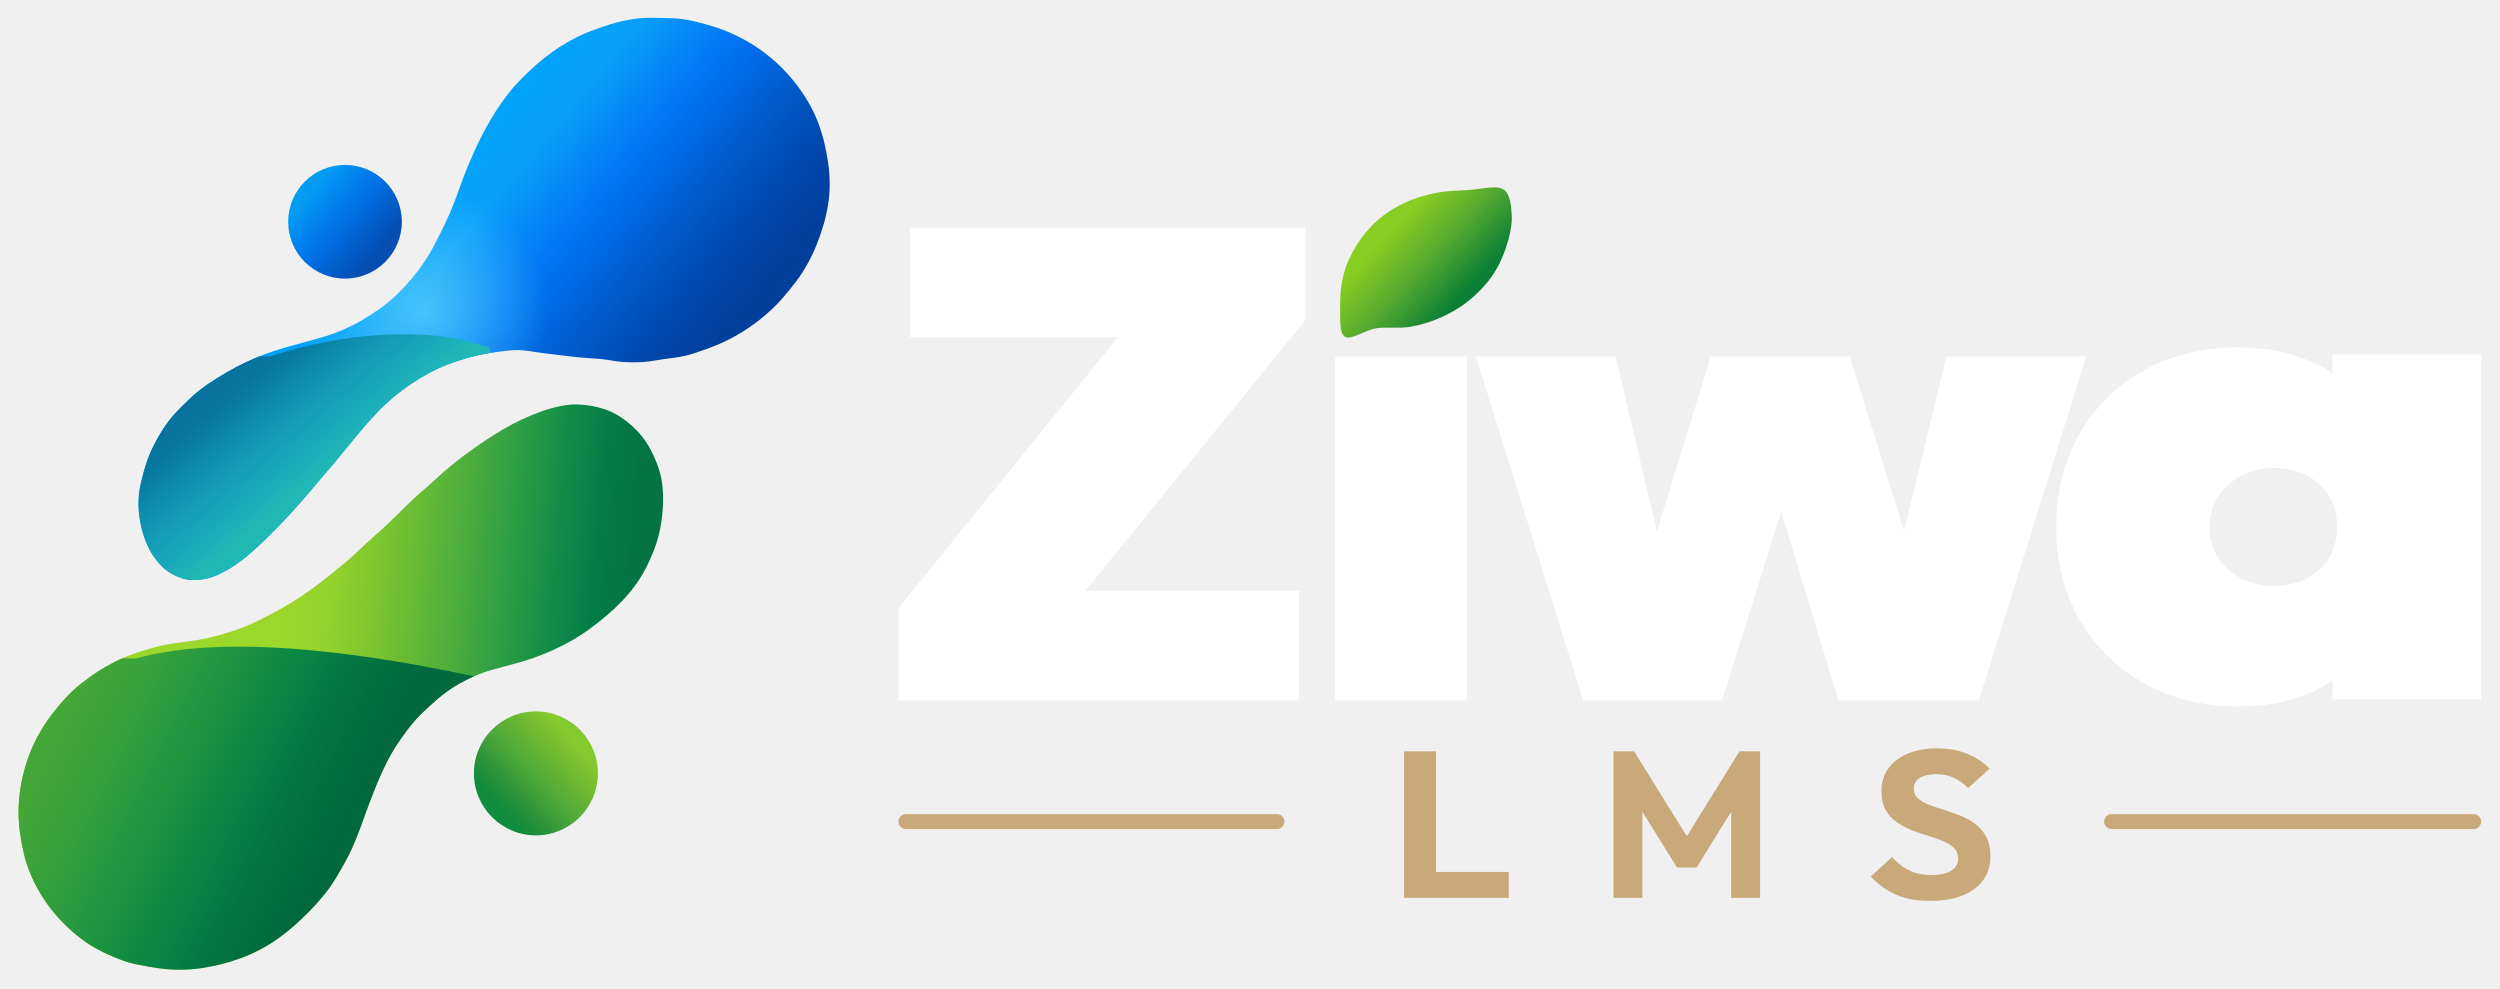
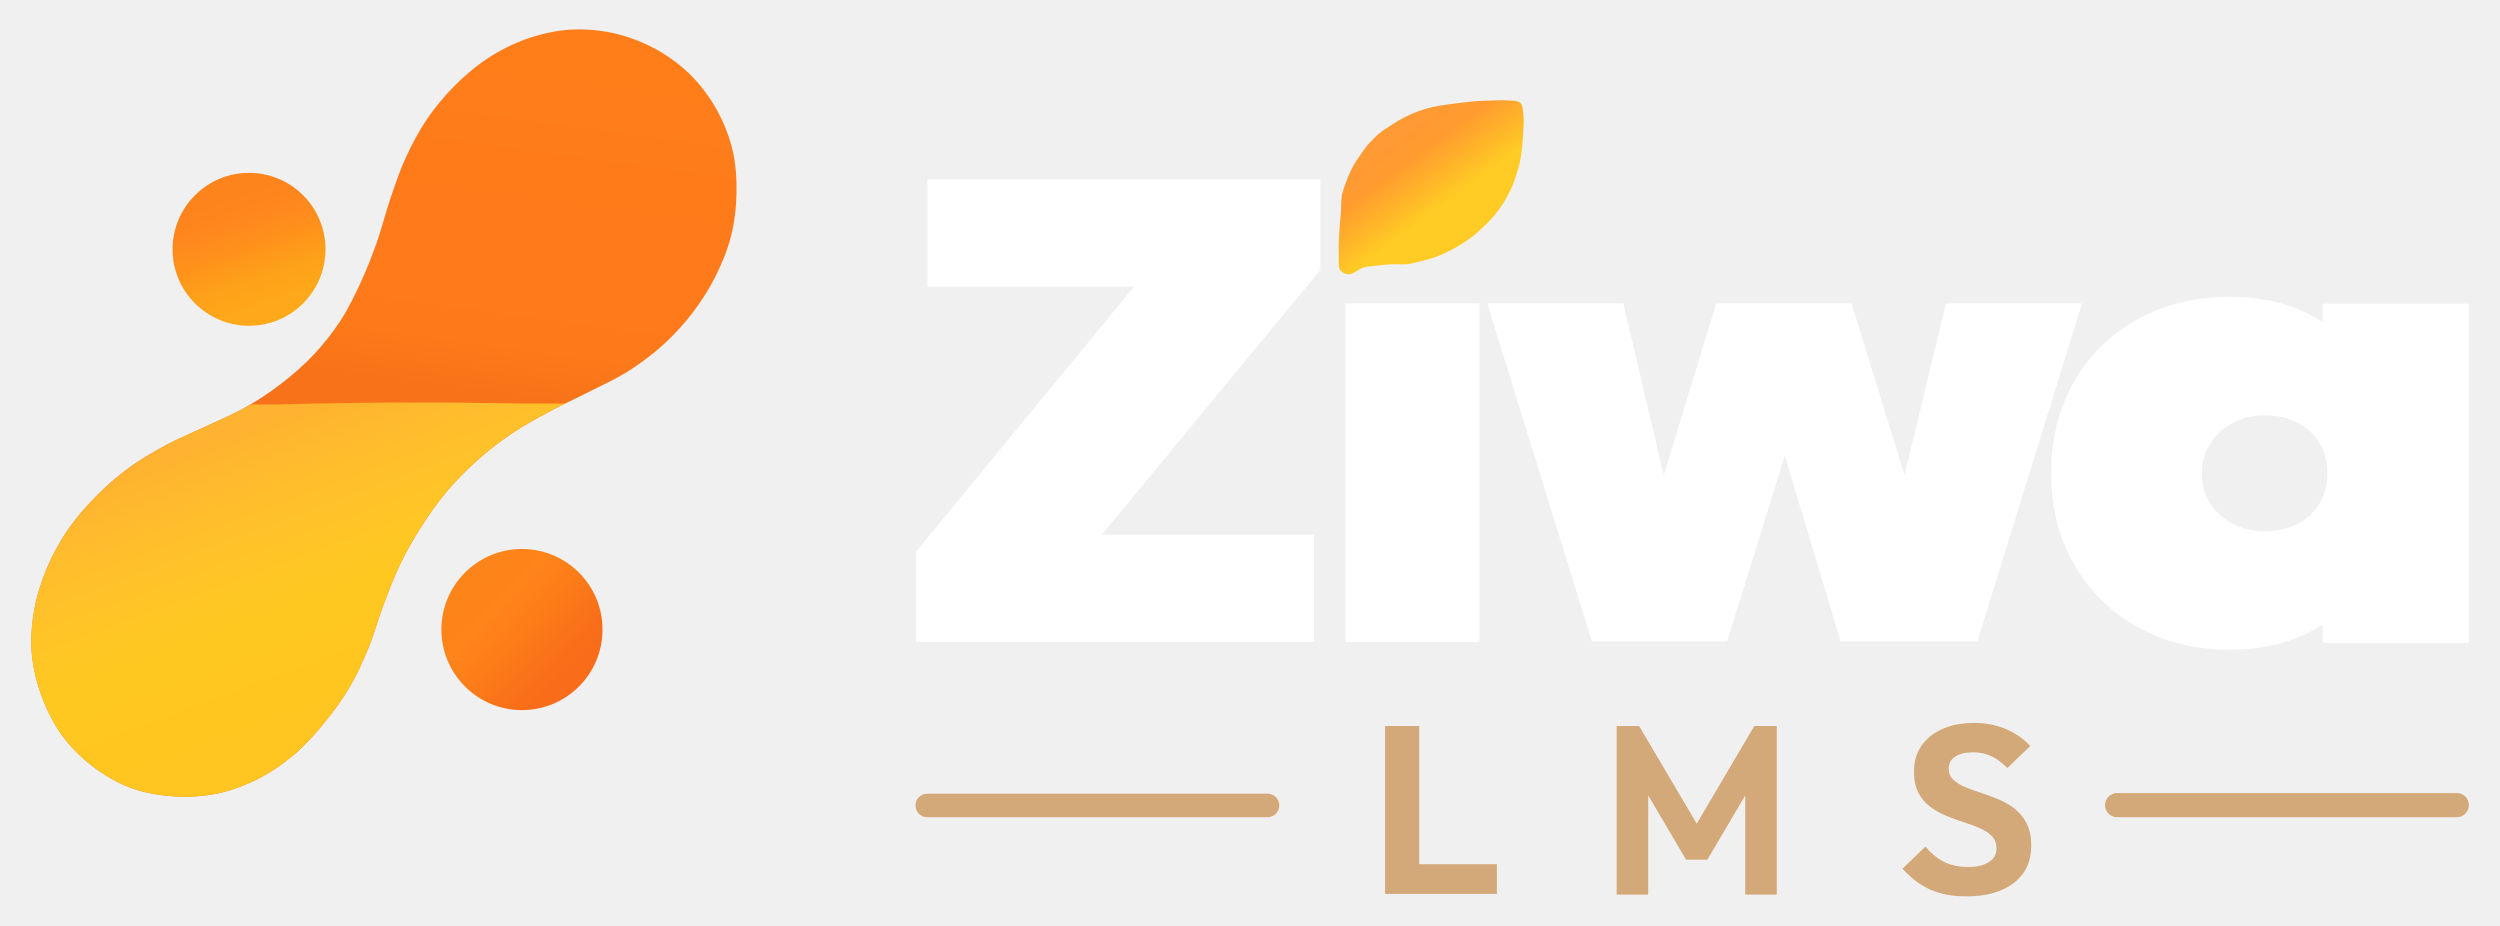
- <svg xmlns="http://www.w3.org/2000/svg" viewBox="105 101.875 835 330.25" width="835" height="330" role="img" aria-label="Ziwa LMS">
+ <svg xmlns="http://www.w3.org/2000/svg" viewBox="251 181.25 516.12 191.37" width="516" height="191" role="img" aria-label="Ziwa LMS">
  <defs>
-     <linearGradient id="am" x1="177.78" y1="38.44" x2="255.94" y2="102.95" gradientUnits="userSpaceOnUse">
-       <stop offset="0.0" stop-color="#01A2FA" />
-       <stop offset="0.125" stop-color="#0A9FFA" />
-       <stop offset="0.25" stop-color="#058CF8" />
-       <stop offset="0.375" stop-color="#0179F5" />
-       <stop offset="0.5" stop-color="#006AE6" />
-       <stop offset="0.625" stop-color="#005DD0" />
-       <stop offset="0.75" stop-color="#0050BB" />
-       <stop offset="0.875" stop-color="#0045A9" />
-       <stop offset="1.0" stop-color="#013F9C" />
+     <linearGradient id="au" x1="367.03" y1="191.54" x2="356.94" y2="265.16" gradientUnits="userSpaceOnUse">
+       <stop offset="0.0" stop-color="#FF7E1A" />
+       <stop offset="0.167" stop-color="#FF7D1A" />
+       <stop offset="0.333" stop-color="#FF7B1A" />
+       <stop offset="0.5" stop-color="#FF7A1A" />
+       <stop offset="0.667" stop-color="#FF7A1A" />
+       <stop offset="0.833" stop-color="#FD7919" />
+       <stop offset="1.0" stop-color="#F77218" />
    </linearGradient>
-     <linearGradient id="at" x1="105.76" y1="165.46" x2="77.82" y2="132.21" gradientUnits="userSpaceOnUse">
-       <stop offset="0.0" stop-color="#20B8B5" />
-       <stop offset="0.125" stop-color="#1BB0B9" />
-       <stop offset="0.25" stop-color="#17A8BA" />
-       <stop offset="0.375" stop-color="#14A1B8" />
-       <stop offset="0.5" stop-color="#1298B4" />
-       <stop offset="0.625" stop-color="#0F8EAE" />
-       <stop offset="0.75" stop-color="#0B82A7" />
-       <stop offset="0.875" stop-color="#0878A0" />
-       <stop offset="1.0" stop-color="#06729D" />
+     <linearGradient id="al" x1="289.01" y1="275.01" x2="310.76" y2="333.78" gradientUnits="userSpaceOnUse">
+       <stop offset="0.0" stop-color="#FFB330" />
+       <stop offset="0.167" stop-color="#FFBC2D" />
+       <stop offset="0.333" stop-color="#FFC22A" />
+       <stop offset="0.5" stop-color="#FFC723" />
+       <stop offset="0.667" stop-color="#FFC820" />
+       <stop offset="0.833" stop-color="#FFC620" />
+       <stop offset="1.0" stop-color="#FFC521" />
    </linearGradient>
-     <linearGradient id="au" x1="102.27" y1="179.92" x2="218.64" y2="190.66" gradientUnits="userSpaceOnUse">
-       <stop offset="0.0" stop-color="#9CD72B" />
-       <stop offset="0.125" stop-color="#93D22C" />
-       <stop offset="0.25" stop-color="#7DC62F" />
-       <stop offset="0.375" stop-color="#64B936" />
-       <stop offset="0.5" stop-color="#49AC3E" />
-       <stop offset="0.625" stop-color="#2D9E45" />
-       <stop offset="0.75" stop-color="#138E48" />
-       <stop offset="0.875" stop-color="#037D47" />
-       <stop offset="1.0" stop-color="#037344" />
+     <linearGradient id="ad0" x1="298.21" y1="221.25" x2="306.01" y2="244.22" gradientUnits="userSpaceOnUse">
+       <stop offset="0.0" stop-color="#FD831D" />
+       <stop offset="0.25" stop-color="#FF871D" />
+       <stop offset="0.5" stop-color="#FF921B" />
+       <stop offset="0.75" stop-color="#FDA119" />
+       <stop offset="1.0" stop-color="#FFA819" />
    </linearGradient>
-     <linearGradient id="al" x1="25.66" y1="243.78" x2="116.19" y2="288.0" gradientUnits="userSpaceOnUse">
-       <stop offset="0.0" stop-color="#43A738" />
-       <stop offset="0.125" stop-color="#3BA33B" />
-       <stop offset="0.25" stop-color="#2F9D3E" />
-       <stop offset="0.375" stop-color="#229741" />
-       <stop offset="0.5" stop-color="#148E43" />
-       <stop offset="0.625" stop-color="#088544" />
-       <stop offset="0.75" stop-color="#027943" />
-       <stop offset="0.875" stop-color="#016F40" />
-       <stop offset="1.0" stop-color="#02683E" />
+     <linearGradient id="ad1" x1="349.15" y1="302.7" x2="367.9" y2="320.18" gradientUnits="userSpaceOnUse">
+       <stop offset="0.0" stop-color="#FD8419" />
+       <stop offset="0.25" stop-color="#FF8419" />
+       <stop offset="0.5" stop-color="#FD7D19" />
+       <stop offset="0.75" stop-color="#FA7319" />
+       <stop offset="1.0" stop-color="#F96C19" />
    </linearGradient>
-     <linearGradient id="ab" x1="131.27" y1="85.36" x2="108.1" y2="65.8" gradientUnits="userSpaceOnUse">
-       <stop offset="0.0" stop-color="#054FB2" />
-       <stop offset="0.125" stop-color="#0256C0" />
-       <stop offset="0.25" stop-color="#015ECA" />
-       <stop offset="0.375" stop-color="#0068D9" />
-       <stop offset="0.5" stop-color="#0171E5" />
-       <stop offset="0.625" stop-color="#017AEC" />
-       <stop offset="0.75" stop-color="#0185EF" />
-       <stop offset="0.875" stop-color="#0292F2" />
-       <stop offset="1.0" stop-color="#049CF2" />
-     </linearGradient>
-     <linearGradient id="ag" x1="195.7" y1="248.72" x2="170.79" y2="271.44" gradientUnits="userSpaceOnUse">
-       <stop offset="0.0" stop-color="#84C92E" />
-       <stop offset="0.125" stop-color="#7AC12F" />
-       <stop offset="0.25" stop-color="#6CB832" />
-       <stop offset="0.375" stop-color="#5FB134" />
-       <stop offset="0.5" stop-color="#51AB38" />
-       <stop offset="0.625" stop-color="#42A139" />
-       <stop offset="0.75" stop-color="#319639" />
-       <stop offset="0.875" stop-color="#1F8E3B" />
-       <stop offset="1.0" stop-color="#118C3D" />
-     </linearGradient>
-     <radialGradient id="ah" cx="146" cy="106" r="42" gradientUnits="userSpaceOnUse">
-       <stop offset="0" stop-color="#4FCBFB" stop-opacity="0.85" />
-       <stop offset="1" stop-color="#4FCBFB" stop-opacity="0" />
-     </radialGradient>
-     <clipPath id="atc">
-       <path d="M-20 122L95 121C116 114 146 110 168 118L178 150V400H-20Z" />
-     </clipPath>
-     <clipPath id="alc">
-       <path d="M-20 220L50 222C82 213 132 221 168 229L178 262V400H-20Z" />
-     </clipPath>
-     <clipPath id="atp">
-       <path d="M218.94 7.93C216.62 8.13 214.30 8.56 212.03 9.09C209.76 9.61 207.52 10.33 205.31 11.10C203.11 11.87 200.91 12.70 198.79 13.69C196.68 14.68 194.61 15.80 192.63 17.03C190.64 18.26 188.72 19.62 186.88 21.06C185.04 22.49 183.29 24.05 181.58 25.65C179.88 27.25 178.21 28.90 176.67 30.65C175.13 32.41 173.70 34.27 172.35 36.18C171.00 38.08 169.76 40.07 168.57 42.08C167.38 44.09 166.27 46.16 165.23 48.25C164.18 50.33 163.21 52.47 162.28 54.61C161.34 56.75 160.45 58.92 159.61 61.10C158.76 63.28 158.05 65.51 157.22 67.69C156.38 69.88 155.52 72.06 154.58 74.19C153.63 76.33 152.60 78.43 151.54 80.52C150.49 82.61 149.46 84.71 148.26 86.72C147.06 88.72 145.75 90.67 144.34 92.54C142.93 94.40 141.41 96.19 139.81 97.89C138.21 99.59 136.52 101.23 134.72 102.72C132.93 104.21 131.01 105.57 129.06 106.85C127.10 108.13 125.08 109.33 123.00 110.40C120.92 111.46 118.77 112.41 116.58 113.23C114.40 114.05 112.13 114.65 109.89 115.31C107.64 115.97 105.38 116.55 103.13 117.19C100.88 117.83 98.61 118.41 96.39 119.15C94.17 119.89 91.98 120.71 89.83 121.62C87.68 122.54 85.57 123.56 83.50 124.65C81.43 125.74 79.40 126.91 77.43 128.16C75.45 129.40 73.47 130.68 71.63 132.12C69.80 133.56 68.07 135.16 66.40 136.79C64.73 138.42 63.06 140.10 61.62 141.92C60.17 143.75 58.88 145.73 57.71 147.75C56.54 149.76 55.47 151.87 54.59 154.02C53.71 156.18 53.02 158.43 52.44 160.69C51.86 162.94 51.29 165.24 51.10 167.55C50.90 169.86 50.98 172.24 51.28 174.54C51.58 176.84 52.10 179.16 52.87 181.35C53.64 183.53 54.61 185.75 55.91 187.65C57.21 189.55 58.80 191.43 60.66 192.75C62.51 194.07 64.82 195.14 67.04 195.56C69.26 195.97 71.74 195.74 73.97 195.23C76.19 194.73 78.36 193.62 80.40 192.51C82.44 191.40 84.36 190.00 86.21 188.57C88.05 187.15 89.77 185.55 91.49 183.97C93.21 182.38 94.87 180.73 96.51 179.06C98.16 177.40 99.77 175.71 101.36 173.99C102.95 172.27 104.50 170.53 106.04 168.76C107.58 167.00 109.07 165.20 110.58 163.42C112.10 161.64 113.63 159.87 115.14 158.09C116.64 156.30 118.14 154.50 119.63 152.70C121.12 150.90 122.57 149.06 124.08 147.27C125.58 145.49 127.09 143.69 128.67 141.97C130.25 140.25 131.85 138.53 133.56 136.94C135.28 135.35 137.08 133.85 138.94 132.44C140.80 131.03 142.74 129.70 144.74 128.49C146.73 127.27 148.79 126.14 150.90 125.15C153.02 124.17 155.21 123.32 157.43 122.58C159.64 121.83 161.90 121.19 164.17 120.67C166.45 120.16 168.75 119.77 171.06 119.47C173.37 119.17 175.71 118.83 178.03 118.88C180.35 118.92 182.65 119.44 184.96 119.73C187.27 120.02 189.58 120.32 191.89 120.60C194.20 120.87 196.51 121.17 198.83 121.38C201.15 121.60 203.48 121.66 205.80 121.90C208.12 122.14 210.41 122.69 212.74 122.85C215.07 123.01 217.43 123.03 219.76 122.87C222.08 122.71 224.38 122.23 226.69 121.89C228.99 121.55 231.31 121.36 233.58 120.83C235.84 120.31 238.07 119.52 240.27 118.73C242.47 117.94 244.66 117.10 246.77 116.11C248.88 115.11 250.94 113.98 252.92 112.74C254.91 111.51 256.83 110.16 258.66 108.71C260.49 107.26 262.25 105.70 263.90 104.05C265.55 102.40 267.08 100.61 268.55 98.80C270.02 96.99 271.47 95.13 272.74 93.18C274.00 91.22 275.15 89.16 276.16 87.06C277.17 84.95 278.04 82.77 278.81 80.57C279.58 78.36 280.27 76.11 280.78 73.83C281.29 71.56 281.69 69.25 281.88 66.93C282.06 64.61 282.03 62.23 281.88 59.91C281.72 57.59 281.36 55.29 280.93 53.01C280.50 50.72 279.99 48.43 279.30 46.21C278.61 43.99 277.78 41.77 276.79 39.67C275.79 37.56 274.61 35.52 273.34 33.56C272.06 31.61 270.65 29.72 269.14 27.94C267.63 26.16 266.00 24.46 264.28 22.88C262.56 21.31 260.73 19.83 258.82 18.48C256.91 17.14 254.91 15.90 252.85 14.81C250.79 13.71 248.64 12.74 246.47 11.90C244.29 11.06 242.04 10.37 239.79 9.76C237.53 9.16 235.25 8.59 232.94 8.28C230.64 7.96 228.29 7.93 225.95 7.88C223.62 7.82 221.26 7.73 218.94 7.93Z" />
+     <clipPath id="af">
+       <path d="M235.0 264.9L308.0 264.9L315.3 264.7L322.6 264.6L329.9 264.5L337.1 264.5L344.4 264.5L351.7 264.6L359.0 264.7L425.0 264.7L425.0 370.0L235.0 370.0Z" />
    </clipPath>
  </defs>
-   <g transform="translate(100 100)">
-     <path fill="url(#am)" d="M218.94 7.93C216.62 8.13 214.30 8.56 212.03 9.09C209.76 9.61 207.52 10.33 205.31 11.10C203.11 11.87 200.91 12.70 198.79 13.69C196.68 14.68 194.61 15.80 192.63 17.03C190.64 18.26 188.72 19.62 186.88 21.06C185.04 22.49 183.29 24.05 181.58 25.65C179.88 27.25 178.21 28.90 176.67 30.65C175.13 32.41 173.70 34.27 172.35 36.18C171.00 38.08 169.76 40.07 168.57 42.08C167.38 44.09 166.27 46.16 165.23 48.25C164.18 50.33 163.21 52.47 162.28 54.61C161.34 56.75 160.45 58.92 159.61 61.10C158.76 63.28 158.05 65.51 157.22 67.69C156.38 69.88 155.52 72.06 154.58 74.19C153.63 76.33 152.60 78.43 151.54 80.52C150.49 82.61 149.46 84.71 148.26 86.72C147.06 88.72 145.75 90.67 144.34 92.54C142.93 94.40 141.41 96.19 139.81 97.89C138.21 99.59 136.52 101.23 134.72 102.72C132.93 104.21 131.01 105.57 129.06 106.85C127.10 108.13 125.08 109.33 123.00 110.40C120.92 111.46 118.77 112.41 116.58 113.23C114.40 114.05 112.13 114.65 109.89 115.31C107.64 115.97 105.38 116.55 103.13 117.19C100.88 117.83 98.61 118.41 96.39 119.15C94.17 119.89 91.98 120.71 89.83 121.62C87.68 122.54 85.57 123.56 83.50 124.65C81.43 125.74 79.40 126.91 77.43 128.16C75.45 129.40 73.47 130.68 71.63 132.12C69.80 133.56 68.07 135.16 66.40 136.79C64.73 138.42 63.06 140.10 61.62 141.92C60.17 143.75 58.88 145.73 57.71 147.75C56.54 149.76 55.47 151.87 54.59 154.02C53.71 156.18 53.02 158.43 52.44 160.69C51.86 162.94 51.29 165.24 51.10 167.55C50.90 169.86 50.98 172.24 51.28 174.54C51.58 176.84 52.10 179.16 52.87 181.35C53.64 183.53 54.61 185.75 55.91 187.65C57.21 189.55 58.80 191.43 60.66 192.75C62.51 194.07 64.82 195.14 67.04 195.56C69.26 195.97 71.74 195.74 73.97 195.23C76.19 194.73 78.36 193.62 80.40 192.51C82.44 191.40 84.36 190.00 86.21 188.57C88.05 187.15 89.77 185.55 91.49 183.97C93.21 182.38 94.87 180.73 96.51 179.06C98.16 177.40 99.77 175.71 101.36 173.99C102.95 172.27 104.50 170.53 106.04 168.76C107.58 167.00 109.07 165.20 110.58 163.42C112.10 161.64 113.63 159.87 115.14 158.09C116.64 156.30 118.14 154.50 119.63 152.70C121.12 150.90 122.57 149.06 124.08 147.27C125.58 145.49 127.09 143.69 128.67 141.97C130.25 140.25 131.85 138.53 133.56 136.94C135.28 135.35 137.08 133.85 138.94 132.44C140.80 131.03 142.74 129.70 144.74 128.49C146.73 127.27 148.79 126.14 150.90 125.15C153.02 124.17 155.21 123.32 157.43 122.58C159.64 121.83 161.90 121.19 164.17 120.67C166.45 120.16 168.75 119.77 171.06 119.47C173.37 119.17 175.71 118.83 178.03 118.88C180.35 118.92 182.65 119.44 184.96 119.73C187.27 120.02 189.58 120.32 191.89 120.60C194.20 120.87 196.51 121.17 198.83 121.38C201.15 121.60 203.48 121.66 205.80 121.90C208.12 122.14 210.41 122.69 212.74 122.85C215.07 123.01 217.43 123.03 219.76 122.87C222.08 122.71 224.38 122.23 226.69 121.89C228.99 121.55 231.31 121.36 233.58 120.83C235.84 120.31 238.07 119.52 240.27 118.73C242.47 117.94 244.66 117.10 246.77 116.11C248.88 115.11 250.94 113.98 252.92 112.74C254.91 111.51 256.83 110.16 258.66 108.71C260.49 107.26 262.25 105.70 263.90 104.05C265.55 102.40 267.08 100.61 268.55 98.80C270.02 96.99 271.47 95.13 272.74 93.18C274.00 91.22 275.15 89.16 276.16 87.06C277.17 84.95 278.04 82.77 278.81 80.57C279.58 78.36 280.27 76.11 280.78 73.83C281.29 71.56 281.69 69.25 281.88 66.93C282.06 64.61 282.03 62.23 281.88 59.91C281.72 57.59 281.36 55.29 280.93 53.01C280.50 50.72 279.99 48.43 279.30 46.21C278.61 43.99 277.78 41.77 276.79 39.67C275.79 37.56 274.61 35.52 273.34 33.56C272.06 31.61 270.65 29.72 269.14 27.94C267.63 26.16 266.00 24.46 264.28 22.88C262.56 21.31 260.73 19.83 258.82 18.48C256.91 17.14 254.91 15.90 252.85 14.81C250.79 13.71 248.64 12.74 246.47 11.90C244.29 11.06 242.04 10.37 239.79 9.76C237.53 9.16 235.25 8.59 232.94 8.28C230.64 7.96 228.29 7.93 225.95 7.88C223.62 7.82 221.26 7.73 218.94 7.93Z" />
-     <circle fill="url(#ah)" clip-path="url(#atp)" cx="146" cy="106" r="42" />
-     <path fill="url(#at)" clip-path="url(#atc)" d="M218.94 7.93C216.62 8.13 214.30 8.56 212.03 9.09C209.76 9.61 207.52 10.33 205.31 11.10C203.11 11.87 200.91 12.70 198.79 13.69C196.68 14.68 194.61 15.80 192.63 17.03C190.64 18.26 188.72 19.62 186.88 21.06C185.04 22.49 183.29 24.05 181.58 25.65C179.88 27.25 178.21 28.90 176.67 30.65C175.13 32.41 173.70 34.27 172.35 36.18C171.00 38.08 169.76 40.07 168.57 42.08C167.38 44.09 166.27 46.16 165.23 48.25C164.18 50.33 163.21 52.47 162.28 54.61C161.34 56.75 160.45 58.92 159.61 61.10C158.76 63.28 158.05 65.51 157.22 67.69C156.38 69.88 155.52 72.06 154.58 74.19C153.63 76.33 152.60 78.43 151.54 80.52C150.49 82.61 149.46 84.71 148.26 86.72C147.06 88.72 145.75 90.67 144.34 92.54C142.93 94.40 141.41 96.19 139.81 97.89C138.21 99.59 136.52 101.23 134.72 102.72C132.93 104.21 131.01 105.57 129.06 106.85C127.10 108.13 125.08 109.33 123.00 110.40C120.92 111.46 118.77 112.41 116.58 113.23C114.40 114.05 112.13 114.65 109.89 115.31C107.64 115.97 105.38 116.55 103.13 117.19C100.88 117.83 98.61 118.41 96.39 119.15C94.17 119.89 91.98 120.71 89.83 121.62C87.68 122.54 85.57 123.56 83.50 124.65C81.43 125.74 79.40 126.91 77.43 128.16C75.45 129.40 73.47 130.68 71.63 132.12C69.80 133.56 68.07 135.16 66.40 136.79C64.73 138.42 63.06 140.10 61.62 141.92C60.17 143.75 58.88 145.73 57.71 147.75C56.54 149.76 55.47 151.87 54.59 154.02C53.71 156.18 53.02 158.43 52.44 160.69C51.86 162.94 51.29 165.24 51.10 167.55C50.90 169.86 50.98 172.24 51.28 174.54C51.58 176.84 52.10 179.16 52.87 181.35C53.64 183.53 54.61 185.75 55.91 187.65C57.21 189.55 58.80 191.43 60.66 192.75C62.51 194.07 64.82 195.14 67.04 195.56C69.26 195.97 71.74 195.74 73.97 195.23C76.19 194.73 78.36 193.62 80.40 192.51C82.44 191.40 84.36 190.00 86.21 188.57C88.05 187.15 89.77 185.55 91.49 183.97C93.21 182.38 94.87 180.73 96.51 179.06C98.16 177.40 99.77 175.71 101.36 173.99C102.95 172.27 104.50 170.53 106.04 168.76C107.58 167.00 109.07 165.20 110.58 163.42C112.10 161.64 113.63 159.87 115.14 158.09C116.64 156.30 118.14 154.50 119.63 152.70C121.12 150.90 122.57 149.06 124.08 147.27C125.58 145.49 127.09 143.69 128.67 141.97C130.25 140.25 131.85 138.53 133.56 136.94C135.28 135.35 137.08 133.85 138.94 132.44C140.80 131.03 142.74 129.70 144.74 128.49C146.73 127.27 148.79 126.14 150.90 125.15C153.02 124.17 155.21 123.32 157.43 122.58C159.64 121.83 161.90 121.19 164.17 120.67C166.45 120.16 168.75 119.77 171.06 119.47C173.37 119.17 175.71 118.83 178.03 118.88C180.35 118.92 182.65 119.44 184.96 119.73C187.27 120.02 189.58 120.32 191.89 120.60C194.20 120.87 196.51 121.17 198.83 121.38C201.15 121.60 203.48 121.66 205.80 121.90C208.12 122.14 210.41 122.69 212.74 122.85C215.07 123.01 217.43 123.03 219.76 122.87C222.08 122.71 224.38 122.23 226.69 121.89C228.99 121.55 231.31 121.36 233.58 120.83C235.84 120.31 238.07 119.52 240.27 118.73C242.47 117.94 244.66 117.10 246.77 116.11C248.88 115.11 250.94 113.98 252.92 112.74C254.91 111.51 256.83 110.16 258.66 108.71C260.49 107.26 262.25 105.70 263.90 104.05C265.55 102.40 267.08 100.61 268.55 98.80C270.02 96.99 271.47 95.13 272.74 93.18C274.00 91.22 275.15 89.16 276.16 87.06C277.17 84.95 278.04 82.77 278.81 80.57C279.58 78.36 280.27 76.11 280.78 73.83C281.29 71.56 281.69 69.25 281.88 66.93C282.06 64.61 282.03 62.23 281.88 59.91C281.72 57.59 281.36 55.29 280.93 53.01C280.50 50.72 279.99 48.43 279.30 46.21C278.61 43.99 277.78 41.77 276.79 39.67C275.79 37.56 274.61 35.52 273.34 33.56C272.06 31.61 270.65 29.72 269.14 27.94C267.63 26.16 266.00 24.46 264.28 22.88C262.56 21.31 260.73 19.83 258.82 18.48C256.91 17.14 254.91 15.90 252.85 14.81C250.79 13.71 248.64 12.74 246.47 11.90C244.29 11.06 242.04 10.37 239.79 9.76C237.53 9.16 235.25 8.59 232.94 8.28C230.64 7.96 228.29 7.93 225.95 7.88C223.62 7.82 221.26 7.73 218.94 7.93Z" />
-     <circle fill="url(#ab)" cx="120.0" cy="76.0" r="19.0" />
-     <path fill="url(#au)" d="M195.69 137.10C193.39 137.23 191.06 137.78 188.81 138.38C186.57 138.99 184.37 139.84 182.21 140.72C180.05 141.61 177.93 142.61 175.87 143.70C173.80 144.78 171.80 145.99 169.81 147.22C167.83 148.46 165.90 149.77 163.98 151.11C162.07 152.45 160.17 153.81 158.32 155.24C156.48 156.67 154.67 158.16 152.91 159.68C151.14 161.21 149.45 162.83 147.71 164.38C145.96 165.93 144.16 167.42 142.45 169.01C140.74 170.60 139.13 172.30 137.46 173.93C135.78 175.55 134.10 177.18 132.38 178.76C130.67 180.35 128.87 181.84 127.15 183.42C125.43 185.00 123.80 186.68 122.05 188.23C120.30 189.77 118.46 191.22 116.65 192.69C114.84 194.16 113.03 195.65 111.17 197.05C109.30 198.46 107.40 199.83 105.46 201.12C103.52 202.41 101.53 203.65 99.51 204.82C97.49 205.99 95.43 207.09 93.34 208.14C91.26 209.19 89.17 210.25 87.01 211.14C84.85 212.02 82.63 212.78 80.40 213.47C78.17 214.15 75.91 214.77 73.63 215.26C71.35 215.75 69.03 216.02 66.73 216.38C64.43 216.74 62.10 216.95 59.82 217.42C57.54 217.88 55.27 218.49 53.05 219.17C50.82 219.86 48.59 220.62 46.45 221.53C44.31 222.44 42.20 223.49 40.18 224.65C38.15 225.80 36.19 227.09 34.30 228.47C32.42 229.84 30.56 231.29 28.87 232.89C27.17 234.48 25.60 236.23 24.11 238.02C22.61 239.81 21.20 241.68 19.91 243.63C18.63 245.57 17.43 247.60 16.41 249.69C15.38 251.78 14.50 253.96 13.76 256.17C13.02 258.38 12.41 260.65 11.95 262.93C11.49 265.21 11.16 267.52 11.00 269.84C10.84 272.16 10.84 274.53 11.00 276.85C11.16 279.17 11.50 281.48 11.93 283.76C12.36 286.04 12.87 288.34 13.58 290.55C14.30 292.76 15.21 294.94 16.24 297.03C17.28 299.11 18.48 301.14 19.79 303.06C21.10 304.99 22.56 306.83 24.11 308.57C25.67 310.30 27.35 311.95 29.12 313.47C30.88 314.99 32.75 316.44 34.71 317.68C36.68 318.93 38.78 319.99 40.90 320.96C43.03 321.92 45.21 322.81 47.44 323.48C49.67 324.15 51.98 324.56 54.27 324.96C56.56 325.36 58.88 325.72 61.20 325.88C63.52 326.03 65.88 326.03 68.21 325.88C70.53 325.72 72.85 325.38 75.13 324.93C77.42 324.49 79.70 323.92 81.92 323.23C84.15 322.54 86.35 321.74 88.48 320.79C90.61 319.83 92.69 318.74 94.68 317.52C96.66 316.30 98.57 314.92 100.40 313.48C102.23 312.04 103.97 310.46 105.66 308.86C107.35 307.25 109.00 305.59 110.55 303.84C112.10 302.10 113.61 300.30 114.96 298.40C116.31 296.51 117.49 294.48 118.66 292.46C119.82 290.44 120.95 288.38 121.94 286.28C122.94 284.17 123.79 281.99 124.65 279.81C125.50 277.64 126.23 275.42 127.05 273.23C127.87 271.05 128.67 268.85 129.54 266.68C130.40 264.52 131.27 262.34 132.25 260.23C133.23 258.11 134.24 255.99 135.40 253.97C136.55 251.94 137.84 249.98 139.19 248.08C140.54 246.18 141.96 244.31 143.51 242.57C145.06 240.83 146.77 239.23 148.50 237.66C150.22 236.10 151.98 234.54 153.87 233.18C155.75 231.82 157.76 230.58 159.83 229.50C161.89 228.42 164.06 227.50 166.24 226.71C168.43 225.91 170.71 225.36 172.95 224.72C175.20 224.08 177.48 223.57 179.71 222.88C181.93 222.18 184.15 221.41 186.31 220.54C188.47 219.67 190.61 218.70 192.69 217.64C194.76 216.58 196.81 215.44 198.77 214.17C200.73 212.91 202.61 211.51 204.45 210.07C206.28 208.64 208.08 207.14 209.78 205.55C211.48 203.95 213.15 202.29 214.66 200.51C216.16 198.73 217.57 196.84 218.80 194.87C220.04 192.89 221.10 190.79 222.05 188.66C223.00 186.54 223.87 184.33 224.50 182.10C225.14 179.87 225.57 177.57 225.88 175.26C226.18 172.96 226.37 170.60 226.33 168.28C226.28 165.96 226.12 163.58 225.63 161.32C225.14 159.05 224.33 156.80 223.38 154.69C222.43 152.57 221.30 150.47 219.93 148.61C218.55 146.74 216.90 145.01 215.13 143.52C213.36 142.03 211.38 140.65 209.30 139.66C207.21 138.68 204.90 138.03 202.63 137.60C200.36 137.18 197.99 136.97 195.69 137.10Z" />
-     <path fill="url(#al)" clip-path="url(#alc)" d="M195.69 137.10C193.39 137.23 191.06 137.78 188.81 138.38C186.57 138.99 184.37 139.84 182.21 140.72C180.05 141.61 177.93 142.61 175.87 143.70C173.80 144.78 171.80 145.99 169.81 147.22C167.83 148.46 165.90 149.77 163.98 151.11C162.07 152.45 160.17 153.81 158.32 155.24C156.48 156.67 154.67 158.16 152.91 159.68C151.14 161.21 149.45 162.83 147.71 164.38C145.96 165.93 144.16 167.42 142.45 169.01C140.74 170.60 139.13 172.30 137.46 173.93C135.78 175.55 134.10 177.18 132.38 178.76C130.67 180.35 128.87 181.84 127.15 183.42C125.43 185.00 123.80 186.68 122.05 188.23C120.30 189.77 118.46 191.22 116.65 192.69C114.84 194.16 113.03 195.65 111.17 197.05C109.30 198.46 107.40 199.83 105.46 201.12C103.52 202.41 101.53 203.65 99.51 204.82C97.49 205.99 95.43 207.09 93.34 208.14C91.26 209.19 89.17 210.25 87.01 211.14C84.85 212.02 82.63 212.78 80.40 213.47C78.17 214.15 75.91 214.77 73.63 215.26C71.35 215.75 69.03 216.02 66.73 216.38C64.43 216.74 62.10 216.95 59.82 217.42C57.54 217.88 55.27 218.49 53.05 219.17C50.82 219.86 48.59 220.62 46.45 221.53C44.31 222.44 42.20 223.49 40.18 224.65C38.15 225.80 36.19 227.09 34.30 228.47C32.42 229.84 30.56 231.29 28.87 232.89C27.17 234.48 25.60 236.23 24.11 238.02C22.61 239.81 21.20 241.68 19.91 243.63C18.63 245.57 17.43 247.60 16.41 249.69C15.38 251.78 14.50 253.96 13.76 256.17C13.02 258.38 12.41 260.65 11.95 262.93C11.49 265.21 11.16 267.52 11.00 269.84C10.84 272.16 10.84 274.53 11.00 276.85C11.16 279.17 11.50 281.48 11.93 283.76C12.36 286.04 12.87 288.34 13.58 290.55C14.30 292.76 15.21 294.94 16.24 297.03C17.28 299.11 18.48 301.14 19.79 303.06C21.10 304.99 22.56 306.83 24.11 308.57C25.67 310.30 27.35 311.95 29.12 313.47C30.88 314.99 32.75 316.44 34.71 317.68C36.68 318.93 38.78 319.99 40.90 320.96C43.03 321.92 45.21 322.81 47.44 323.48C49.67 324.15 51.98 324.56 54.27 324.96C56.56 325.36 58.88 325.72 61.20 325.88C63.52 326.03 65.88 326.03 68.21 325.88C70.53 325.72 72.85 325.38 75.13 324.93C77.42 324.49 79.70 323.92 81.92 323.23C84.15 322.54 86.35 321.74 88.48 320.79C90.61 319.83 92.69 318.74 94.68 317.52C96.66 316.30 98.57 314.92 100.40 313.48C102.23 312.04 103.97 310.46 105.66 308.86C107.35 307.25 109.00 305.59 110.55 303.84C112.10 302.10 113.61 300.30 114.96 298.40C116.31 296.51 117.49 294.48 118.66 292.46C119.82 290.44 120.95 288.38 121.94 286.28C122.94 284.17 123.79 281.99 124.65 279.81C125.50 277.64 126.23 275.42 127.05 273.23C127.87 271.05 128.67 268.85 129.54 266.68C130.40 264.52 131.27 262.34 132.25 260.23C133.23 258.11 134.24 255.99 135.40 253.97C136.55 251.94 137.84 249.98 139.19 248.08C140.54 246.18 141.96 244.31 143.51 242.57C145.06 240.83 146.77 239.23 148.50 237.66C150.22 236.10 151.98 234.54 153.87 233.18C155.75 231.82 157.76 230.58 159.83 229.50C161.89 228.42 164.06 227.50 166.24 226.71C168.43 225.91 170.71 225.36 172.95 224.72C175.20 224.08 177.48 223.57 179.71 222.88C181.93 222.18 184.15 221.41 186.31 220.54C188.47 219.67 190.61 218.70 192.69 217.64C194.76 216.58 196.81 215.44 198.77 214.17C200.73 212.91 202.61 211.51 204.45 210.07C206.28 208.64 208.08 207.14 209.78 205.55C211.48 203.95 213.15 202.29 214.66 200.51C216.16 198.73 217.57 196.84 218.80 194.87C220.04 192.89 221.10 190.79 222.05 188.66C223.00 186.54 223.87 184.33 224.50 182.10C225.14 179.87 225.57 177.57 225.88 175.26C226.18 172.96 226.37 170.60 226.33 168.28C226.28 165.96 226.12 163.58 225.63 161.32C225.14 159.05 224.33 156.80 223.38 154.69C222.43 152.57 221.30 150.47 219.93 148.61C218.55 146.74 216.90 145.01 215.13 143.52C213.36 142.03 211.38 140.65 209.30 139.66C207.21 138.68 204.90 138.03 202.63 137.60C200.36 137.18 197.99 136.97 195.69 137.10Z" />
-     <circle fill="url(#ag)" cx="183.81" cy="260.38" r="20.72" />
-   </g>
+   <path fill="url(#au)" d="M368.44 187.39C365.47 187.58 362.42 188.27 359.60 189.24C356.78 190.22 354.02 191.62 351.51 193.25C349.00 194.88 346.67 196.89 344.55 199.01C342.43 201.13 340.47 203.50 338.79 205.98C337.11 208.46 335.70 211.17 334.45 213.90C333.19 216.64 332.24 219.52 331.27 222.38C330.29 225.23 329.60 228.19 328.60 231.03C327.60 233.87 326.51 236.70 325.25 239.43C323.99 242.17 322.68 244.92 321.05 247.44C319.42 249.96 317.52 252.36 315.47 254.55C313.41 256.74 311.11 258.75 308.73 260.58C306.35 262.42 303.80 264.09 301.18 265.57C298.57 267.05 295.75 268.19 293.02 269.48C290.30 270.77 287.48 271.90 284.83 273.33C282.18 274.76 279.55 276.29 277.13 278.07C274.71 279.85 272.41 281.86 270.31 284.01C268.21 286.15 266.20 288.46 264.51 290.94C262.83 293.42 261.35 296.12 260.20 298.89C259.05 301.65 258.12 304.60 257.61 307.54C257.10 310.49 256.88 313.59 257.15 316.55C257.42 319.52 258.18 322.55 259.22 325.34C260.26 328.14 261.66 330.93 263.41 333.34C265.17 335.74 267.38 337.95 269.75 339.75C272.12 341.56 274.83 343.14 277.61 344.17C280.40 345.20 283.48 345.73 286.45 345.93C289.43 346.13 292.55 345.96 295.47 345.35C298.38 344.75 301.30 343.64 303.96 342.29C306.62 340.94 309.16 339.17 311.44 337.24C313.73 335.30 315.75 333.00 317.66 330.67C319.57 328.35 321.36 325.88 322.88 323.29C324.41 320.70 325.64 317.92 326.79 315.13C327.94 312.35 328.71 309.41 329.77 306.59C330.84 303.77 331.88 300.92 333.18 298.21C334.48 295.49 335.97 292.84 337.59 290.31C339.20 287.77 340.95 285.28 342.88 282.97C344.81 280.67 346.95 278.50 349.19 276.49C351.43 274.49 353.83 272.62 356.33 270.94C358.82 269.25 361.49 267.81 364.15 266.38C366.80 264.95 369.55 263.71 372.24 262.33C374.93 260.96 377.72 259.74 380.26 258.15C382.80 256.55 385.27 254.75 387.50 252.74C389.73 250.73 391.82 248.48 393.65 246.11C395.48 243.73 397.14 241.15 398.49 238.47C399.84 235.79 401.01 232.95 401.74 230.05C402.47 227.15 402.83 224.08 402.87 221.09C402.92 218.10 402.71 215.01 402.01 212.11C401.30 209.22 400.13 206.32 398.66 203.73C397.19 201.14 395.31 198.64 393.18 196.56C391.05 194.49 388.51 192.66 385.88 191.25C383.26 189.85 380.34 188.76 377.43 188.11C374.53 187.47 371.41 187.20 368.44 187.39Z" />
+   <path fill="url(#al)" clip-path="url(#af)" d="M368.44 187.39C365.47 187.58 362.42 188.27 359.60 189.24C356.78 190.22 354.02 191.62 351.51 193.25C349.00 194.88 346.67 196.89 344.55 199.01C342.43 201.13 340.47 203.50 338.79 205.98C337.11 208.46 335.70 211.17 334.45 213.90C333.19 216.64 332.24 219.52 331.27 222.38C330.29 225.23 329.60 228.19 328.60 231.03C327.60 233.87 326.51 236.70 325.25 239.43C323.99 242.17 322.68 244.92 321.05 247.44C319.42 249.96 317.52 252.36 315.47 254.55C313.41 256.74 311.11 258.75 308.73 260.58C306.35 262.42 303.80 264.09 301.18 265.57C298.57 267.05 295.75 268.19 293.02 269.48C290.30 270.77 287.48 271.90 284.83 273.33C282.18 274.76 279.55 276.29 277.13 278.07C274.71 279.85 272.41 281.86 270.31 284.01C268.21 286.15 266.20 288.46 264.51 290.94C262.83 293.42 261.35 296.12 260.20 298.89C259.05 301.65 258.12 304.60 257.61 307.54C257.10 310.49 256.88 313.59 257.15 316.55C257.42 319.52 258.18 322.55 259.22 325.34C260.26 328.14 261.66 330.93 263.41 333.34C265.17 335.74 267.38 337.95 269.75 339.75C272.12 341.56 274.83 343.14 277.61 344.17C280.40 345.20 283.48 345.73 286.45 345.93C289.43 346.13 292.55 345.96 295.47 345.35C298.38 344.75 301.30 343.64 303.96 342.29C306.62 340.94 309.16 339.17 311.44 337.24C313.73 335.30 315.75 333.00 317.66 330.67C319.57 328.35 321.36 325.88 322.88 323.29C324.41 320.70 325.64 317.92 326.79 315.13C327.94 312.35 328.71 309.41 329.77 306.59C330.84 303.77 331.88 300.92 333.18 298.21C334.48 295.49 335.97 292.84 337.59 290.31C339.20 287.77 340.95 285.28 342.88 282.97C344.81 280.67 346.95 278.50 349.19 276.49C351.43 274.49 353.83 272.62 356.33 270.94C358.82 269.25 361.49 267.81 364.15 266.38C366.80 264.95 369.55 263.71 372.24 262.33C374.93 260.96 377.72 259.74 380.26 258.15C382.80 256.55 385.27 254.75 387.50 252.74C389.73 250.73 391.82 248.48 393.65 246.11C395.48 243.73 397.14 241.15 398.49 238.47C399.84 235.79 401.01 232.95 401.74 230.05C402.47 227.15 402.83 224.08 402.87 221.09C402.92 218.10 402.71 215.01 402.01 212.11C401.30 209.22 400.13 206.32 398.66 203.73C397.19 201.14 395.31 198.64 393.18 196.56C391.05 194.49 388.51 192.66 385.88 191.25C383.26 189.85 380.34 188.76 377.43 188.11C374.53 187.47 371.41 187.20 368.44 187.39Z" />
+   <circle fill="url(#ad0)" cx="302.06" cy="232.81" r="15.81" />
+   <circle fill="url(#ad1)" cx="358.5" cy="311.44" r="16.66" />
  <defs>
-     <linearGradient id="aleaf" x1="570.81" y1="177.86" x2="594.35" y2="199.62" gradientUnits="userSpaceOnUse">
-       <stop offset="0" stop-color="#88CD21" />
-       <stop offset=".5" stop-color="#55A930" />
-       <stop offset="1" stop-color="#0B8035" />
+     <linearGradient id="aleaf" x1="538.77" y1="209.25" x2="552.59" y2="228.09" gradientUnits="userSpaceOnUse">
+       <stop offset="0.0" stop-color="#FF9A35" />
+       <stop offset="0.25" stop-color="#FF9B2F" />
+       <stop offset="0.5" stop-color="#FFB22A" />
+       <stop offset="0.75" stop-color="#FFCB24" />
+       <stop offset="1.0" stop-color="#FFCB24" />
    </linearGradient>
  </defs>
-   <path fill="#FFFFFF" d="M405.0 305.154 482.986 208.846H541.0L462.776 305.154ZM405.0 336.0V305.154L430.916 299.385H538.86V336.0ZM408.804 214.615V178.0H541.0V208.846L514.608 214.615ZM551.0 336.0V221.0H595.0V336.0ZM633.882 336.0 598.0 221.0H644.672L664.494 304.679L650.694 304.913L676.539 221.0H722.959L749.055 304.913L735.004 304.679L755.328 221.0H802.0L766.118 336.0H719.196L695.107 256.528H705.144L680.303 336.0ZM853.117 338.0Q835.172 338.0 821.388 330.266Q807.604 322.531 799.802 309.055Q792.0 295.578 792.0 278.0Q792.0 260.422 799.802 246.828Q807.604 233.234 821.388 225.617Q835.172 218.0 853.117 218.0Q864.3 218.0 873.793 221.398Q883.286 224.797 889.658 230.891Q896.029 236.984 897.85 244.953V311.047Q896.029 319.016 889.658 325.109Q883.286 331.203 873.793 334.602Q864.3 338.0 853.117 338.0ZM864.56 297.688Q874.183 297.688 880.035 292.18Q885.886 286.672 885.886 278.0Q885.886 272.141 883.286 267.805Q880.685 263.469 875.874 260.891Q871.062 258.312 864.821 258.312Q858.579 258.312 853.767 260.891Q848.956 263.469 846.095 267.922Q843.234 272.375 843.234 278.0Q843.234 283.625 845.965 288.078Q848.696 292.531 853.637 295.109Q858.579 297.688 864.56 297.688ZM884.326 335.656V304.719L891.348 276.594L884.326 248.703V220.344H934.0V335.656Z" />
-   <path fill="url(#aleaf)" d="M607.12 165.12C604.74 163.67 599.44 165.17 595.67 165.38C591.90 165.58 588.09 165.67 584.53 166.38C580.97 167.08 577.54 168.11 574.31 169.62C571.09 171.14 567.89 173.06 565.17 175.46C562.45 177.85 559.92 180.93 558.02 183.98C556.12 187.03 554.65 190.29 553.75 193.77C552.85 197.25 552.54 201.41 552.62 204.86C552.71 208.31 552.27 213.35 554.27 214.48C556.27 215.61 561.02 212.18 564.64 211.62C568.27 211.07 572.39 211.73 576.00 211.12C579.60 210.52 583.00 209.44 586.26 208.00C589.52 206.56 592.70 204.74 595.53 202.47C598.36 200.20 601.15 197.34 603.23 194.40C605.31 191.45 606.87 188.20 608.00 184.81C609.13 181.43 610.15 177.37 610.00 174.08C609.85 170.80 609.51 166.58 607.12 165.12Z" />
-   <path fill="#C9A87A" d="M574.0 402.0V353.0H584.684V402.0ZM581.923 402.0V393.329H609.0V402.0ZM644.0 402.0V353.0H650.869L670.419 384.457H666.602L686.131 353.0H693.0V402.0H683.342V369.701L685.199 370.209L671.758 391.86H665.242L651.822 370.209L653.658 369.701V402.0ZM749.822 403.0Q743.22 403.0 738.516 400.963Q733.811 398.926 730.0 394.845L737.12 388.364Q739.594 391.214 742.756 392.783Q745.918 394.352 750.41 394.352Q754.499 394.352 756.853 392.906Q759.207 391.46 759.207 388.927Q759.207 386.739 757.816 385.349Q756.424 383.96 754.144 383.003Q751.863 382.046 749.119 381.226Q746.374 380.406 743.641 379.333Q740.908 378.26 738.628 376.659Q736.347 375.058 734.956 372.564Q733.564 370.07 733.564 366.291Q733.564 361.781 735.98 358.583Q738.396 355.385 742.601 353.692Q746.807 352.0 752.149 352.0Q757.739 352.0 762.277 353.868Q766.815 355.736 769.699 358.797L762.555 365.278Q760.166 362.928 757.642 361.788Q755.118 360.648 751.94 360.648Q748.408 360.648 746.382 361.893Q744.357 363.139 744.357 365.433Q744.357 367.452 745.748 368.697Q747.14 369.943 749.42 370.84Q751.701 371.737 754.445 372.581Q757.19 373.426 759.923 374.513Q762.656 375.6 764.936 377.296Q767.217 378.992 768.608 381.616Q770.0 384.241 770.0 388.139Q770.0 395.07 764.604 399.035Q759.208 403.0 749.822 403.0Z" />
-   <rect fill="#C9A87A" x="405" y="374" width="129" height="5" rx="2.5" />
-   <rect fill="#C9A87A" x="808" y="374" width="126" height="5" rx="2.5" />
+   <path fill="#FFFFFF" d="M440.0 295.333 487.95 237.047H523.62L475.524 295.333ZM440.0 314.0V295.333L455.935 291.841H522.304V314.0ZM442.339 240.539V218.38H523.62V237.047L507.393 240.539ZM528.75 314.0V244.0H556.5V314.0ZM579.755 313.88 558.12 244.0H586.26L598.212 294.848L589.891 294.99L605.474 244.0H633.463L649.197 294.99L640.725 294.848L652.98 244.0H681.12L659.485 313.88H631.194L616.67 265.589H622.721L607.744 313.88ZM711.924 315.62Q701.009 315.62 692.625 310.915Q684.241 306.21 679.496 298.012Q674.75 289.813 674.75 279.12Q674.75 268.427 679.496 260.157Q684.241 251.888 692.625 247.254Q701.009 242.62 711.924 242.62Q718.726 242.62 724.5 244.687Q730.274 246.755 734.149 250.462Q738.025 254.169 739.132 259.016V299.224Q738.025 304.071 734.149 307.778Q730.274 311.485 724.5 313.553Q718.726 315.62 711.924 315.62ZM718.884 291.097Q724.737 291.097 728.296 287.746Q731.855 284.395 731.855 279.12Q731.855 275.556 730.274 272.918Q728.692 270.28 725.765 268.712Q722.839 267.143 719.042 267.143Q715.246 267.143 712.319 268.712Q709.393 270.28 707.653 272.989Q705.913 275.698 705.913 279.12Q705.913 282.542 707.574 285.251Q709.235 287.96 712.24 289.528Q715.246 291.097 718.884 291.097ZM730.906 314.194V295.374L735.177 278.265L730.906 261.298V244.046H761.12V314.194Z" />
+   <path fill="url(#aleaf)" d="M558.94 202.05C557.92 202.08 556.89 202.09 555.87 202.16C554.86 202.23 553.84 202.36 552.83 202.48C551.81 202.60 550.80 202.72 549.79 202.87C548.78 203.02 547.77 203.16 546.78 203.39C545.78 203.62 544.79 203.91 543.84 204.26C542.88 204.61 541.94 205.03 541.03 205.49C540.12 205.95 539.25 206.49 538.39 207.04C537.53 207.58 536.65 208.14 535.87 208.78C535.08 209.43 534.34 210.15 533.67 210.91C532.99 211.67 532.41 212.52 531.83 213.36C531.25 214.20 530.66 215.05 530.19 215.95C529.72 216.85 529.34 217.80 528.98 218.75C528.63 219.71 528.25 220.68 528.06 221.67C527.88 222.67 527.96 223.71 527.89 224.73C527.81 225.75 527.72 226.77 527.64 227.79C527.57 228.80 527.47 229.82 527.44 230.84C527.40 231.86 527.39 232.89 527.43 233.91C527.46 234.93 527.26 236.29 527.64 236.97C528.01 237.64 528.88 238.02 529.68 237.96C530.47 237.90 531.45 236.92 532.41 236.62C533.37 236.32 534.42 236.28 535.43 236.16C536.44 236.04 537.46 235.93 538.48 235.89C539.50 235.84 540.54 235.98 541.55 235.88C542.56 235.77 543.54 235.48 544.52 235.23C545.51 234.99 546.50 234.74 547.46 234.39C548.42 234.04 549.35 233.61 550.26 233.15C551.18 232.69 552.07 232.20 552.93 231.65C553.79 231.11 554.64 230.52 555.43 229.88C556.22 229.24 556.96 228.52 557.69 227.81C558.41 227.09 559.14 226.36 559.79 225.57C560.43 224.79 561.02 223.94 561.56 223.07C562.09 222.21 562.59 221.31 563.02 220.38C563.44 219.46 563.79 218.49 564.10 217.52C564.42 216.55 564.70 215.57 564.91 214.57C565.11 213.57 565.23 212.55 565.34 211.54C565.45 210.52 565.52 209.50 565.57 208.48C565.62 207.46 565.73 206.41 565.62 205.42C565.52 204.42 565.55 203.09 564.94 202.52C564.34 201.96 563.00 202.08 562.00 202.00C561.00 201.92 559.96 202.03 558.94 202.05Z" />
+   <path fill="#D4A97A" d="M537.0 366.12V331.38H544.057V366.12ZM542.234 366.12V359.973H560.12V366.12ZM584.88 366.25V331.38H589.523L602.737 353.766H600.157L613.357 331.38H618.0V366.25H611.472V343.265L612.727 343.626L603.642 359.034H599.238L590.167 343.626L591.408 343.265V366.25ZM657.192 366.62Q652.798 366.62 649.667 365.187Q646.536 363.755 644.0 360.884L648.739 356.326Q650.385 358.33 652.489 359.434Q654.594 360.538 657.583 360.538Q660.304 360.538 661.871 359.521Q663.437 358.504 663.437 356.722Q663.437 355.183 662.511 354.206Q661.585 353.228 660.068 352.555Q658.55 351.882 656.723 351.306Q654.897 350.729 653.078 349.974Q651.259 349.22 649.742 348.094Q648.224 346.968 647.298 345.213Q646.372 343.459 646.372 340.801Q646.372 337.629 647.98 335.38Q649.587 333.13 652.386 331.94Q655.185 330.75 658.74 330.75Q662.46 330.75 665.48 332.064Q668.5 333.378 670.419 335.531L665.665 340.089Q664.076 338.436 662.396 337.634Q660.716 336.832 658.601 336.832Q656.25 336.832 654.902 337.708Q653.554 338.584 653.554 340.198Q653.554 341.618 654.48 342.494Q655.406 343.37 656.924 344.001Q658.442 344.632 660.268 345.226Q662.095 345.82 663.914 346.584Q665.732 347.349 667.25 348.541Q668.768 349.734 669.694 351.58Q670.62 353.426 670.62 356.168Q670.62 361.043 667.029 363.831Q663.438 366.62 657.192 366.62Z" />
+   <rect fill="#D4A97A" x="439.88" y="345.38" width="75.24" height="4.87" rx="2.435" />
+   <rect fill="#D4A97A" x="685.88" y="345.25" width="75.24" height="5.0" rx="2.5" />
</svg>
